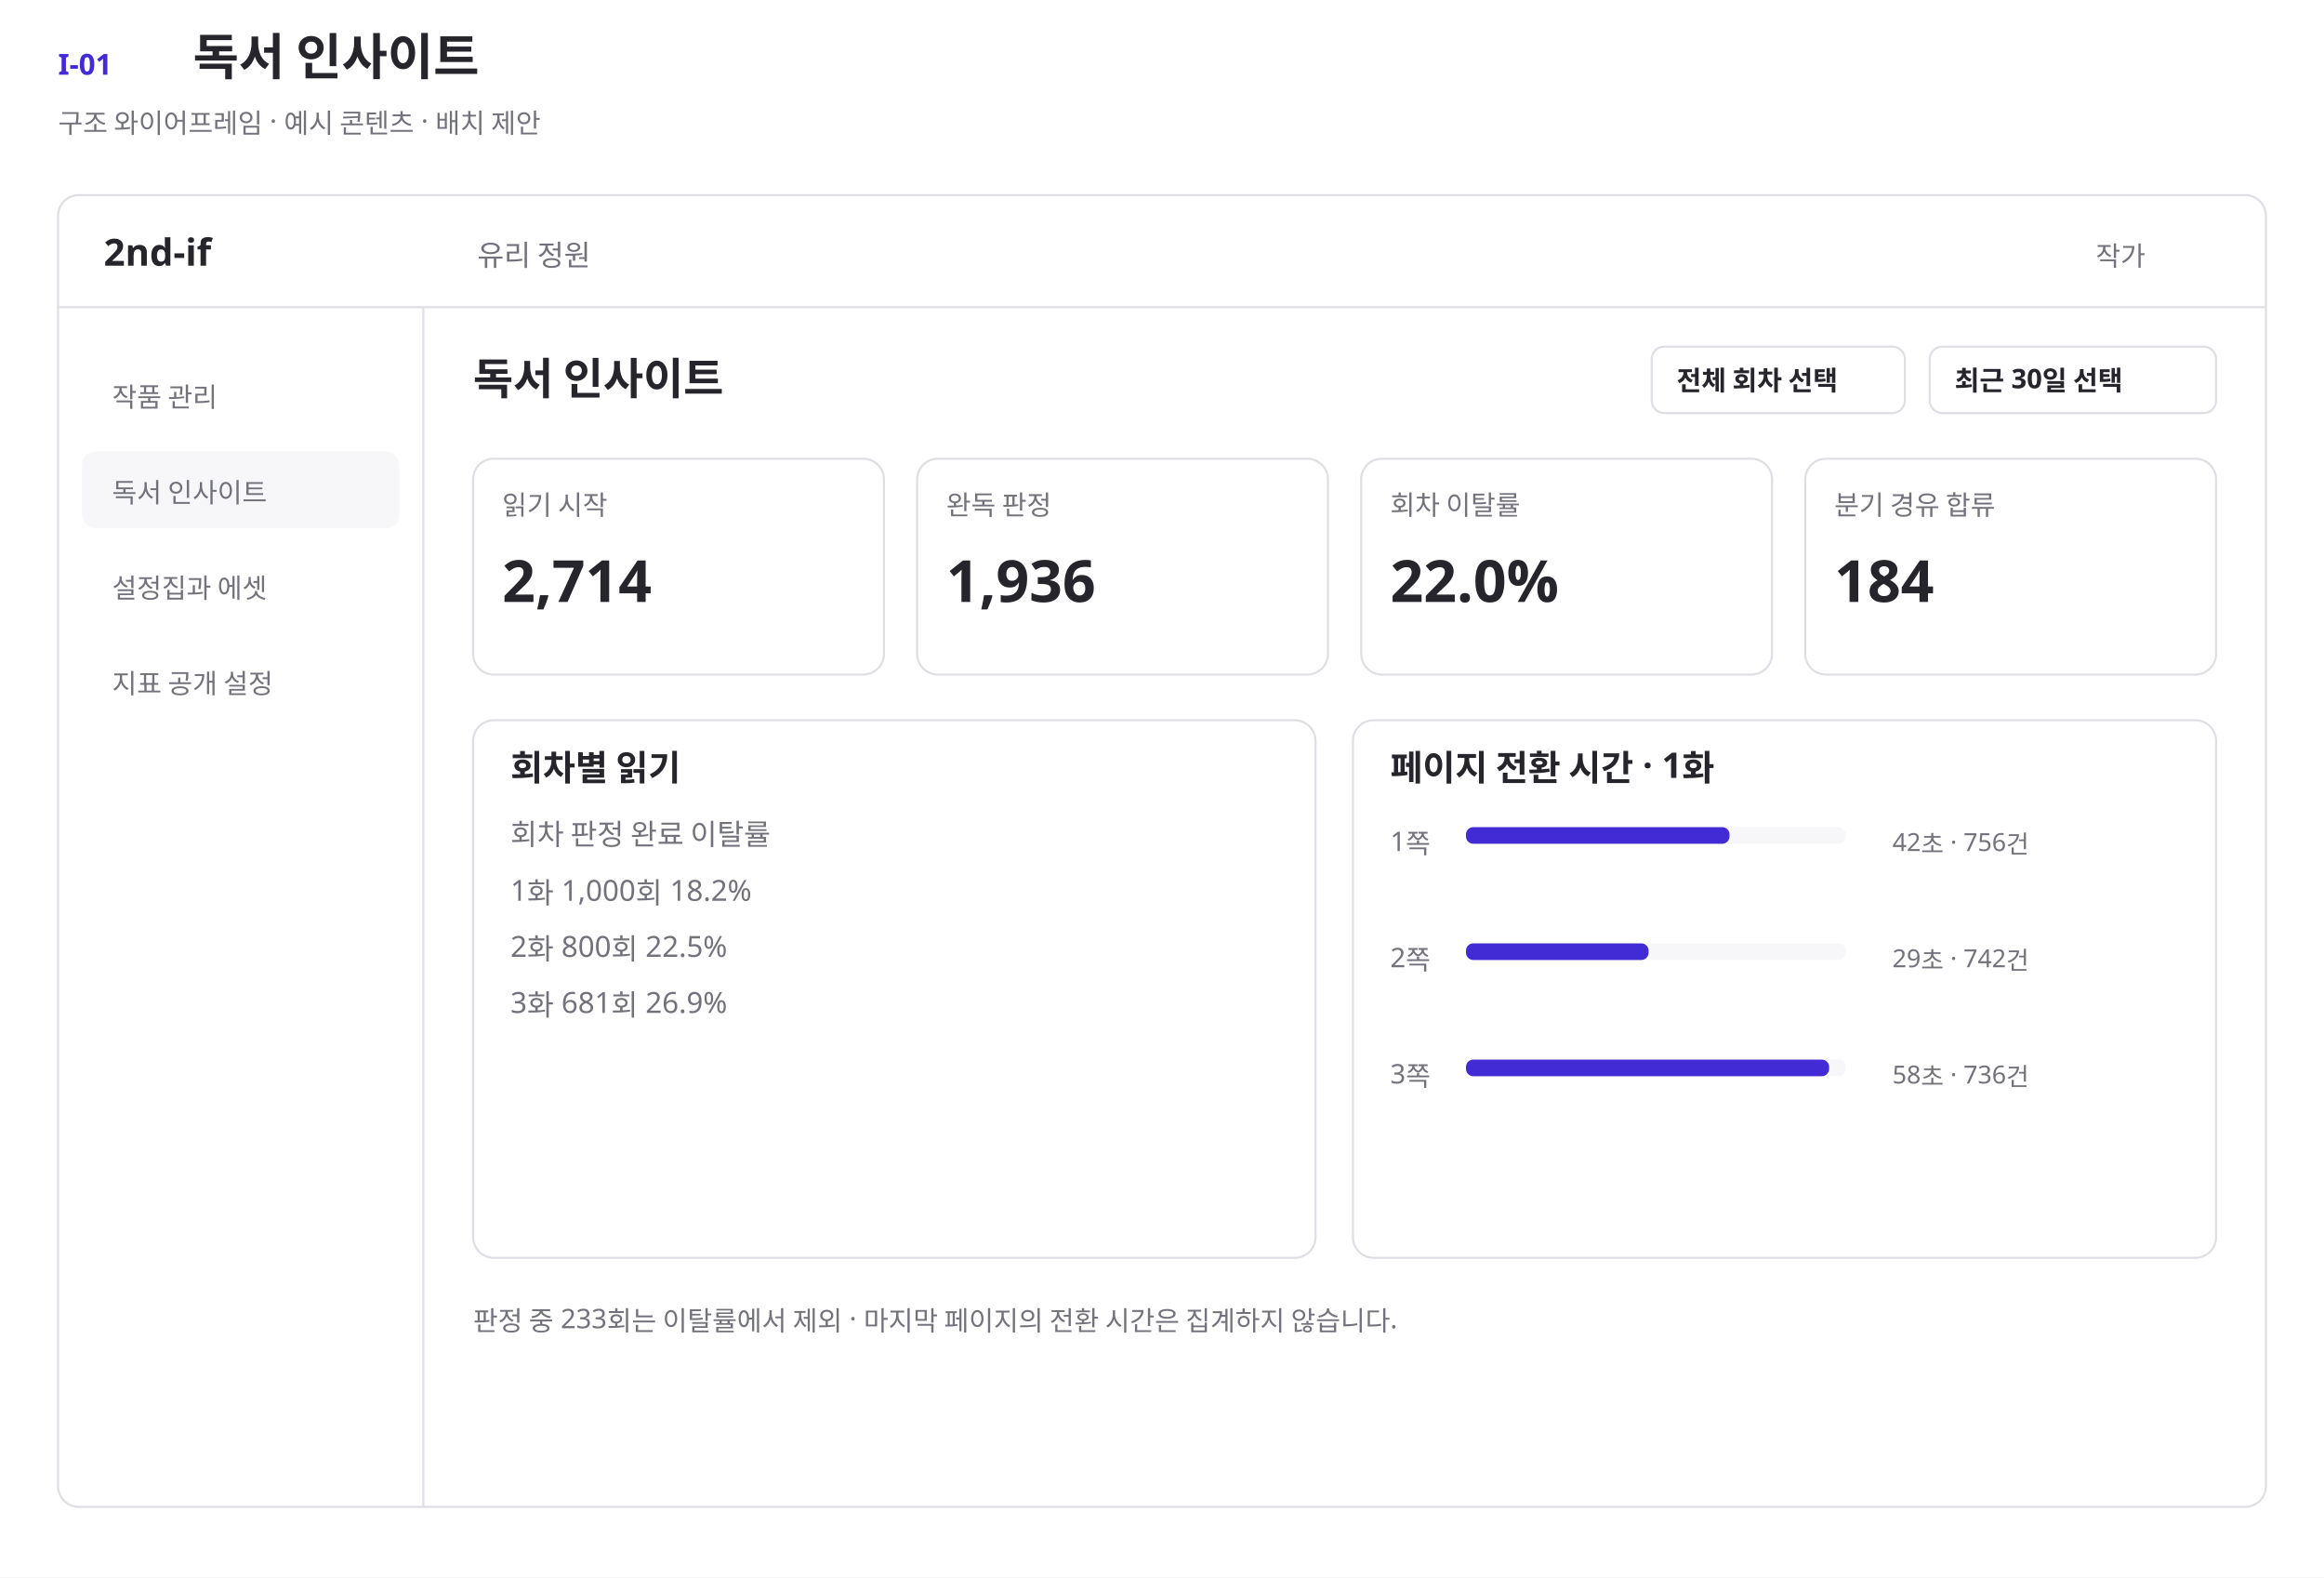
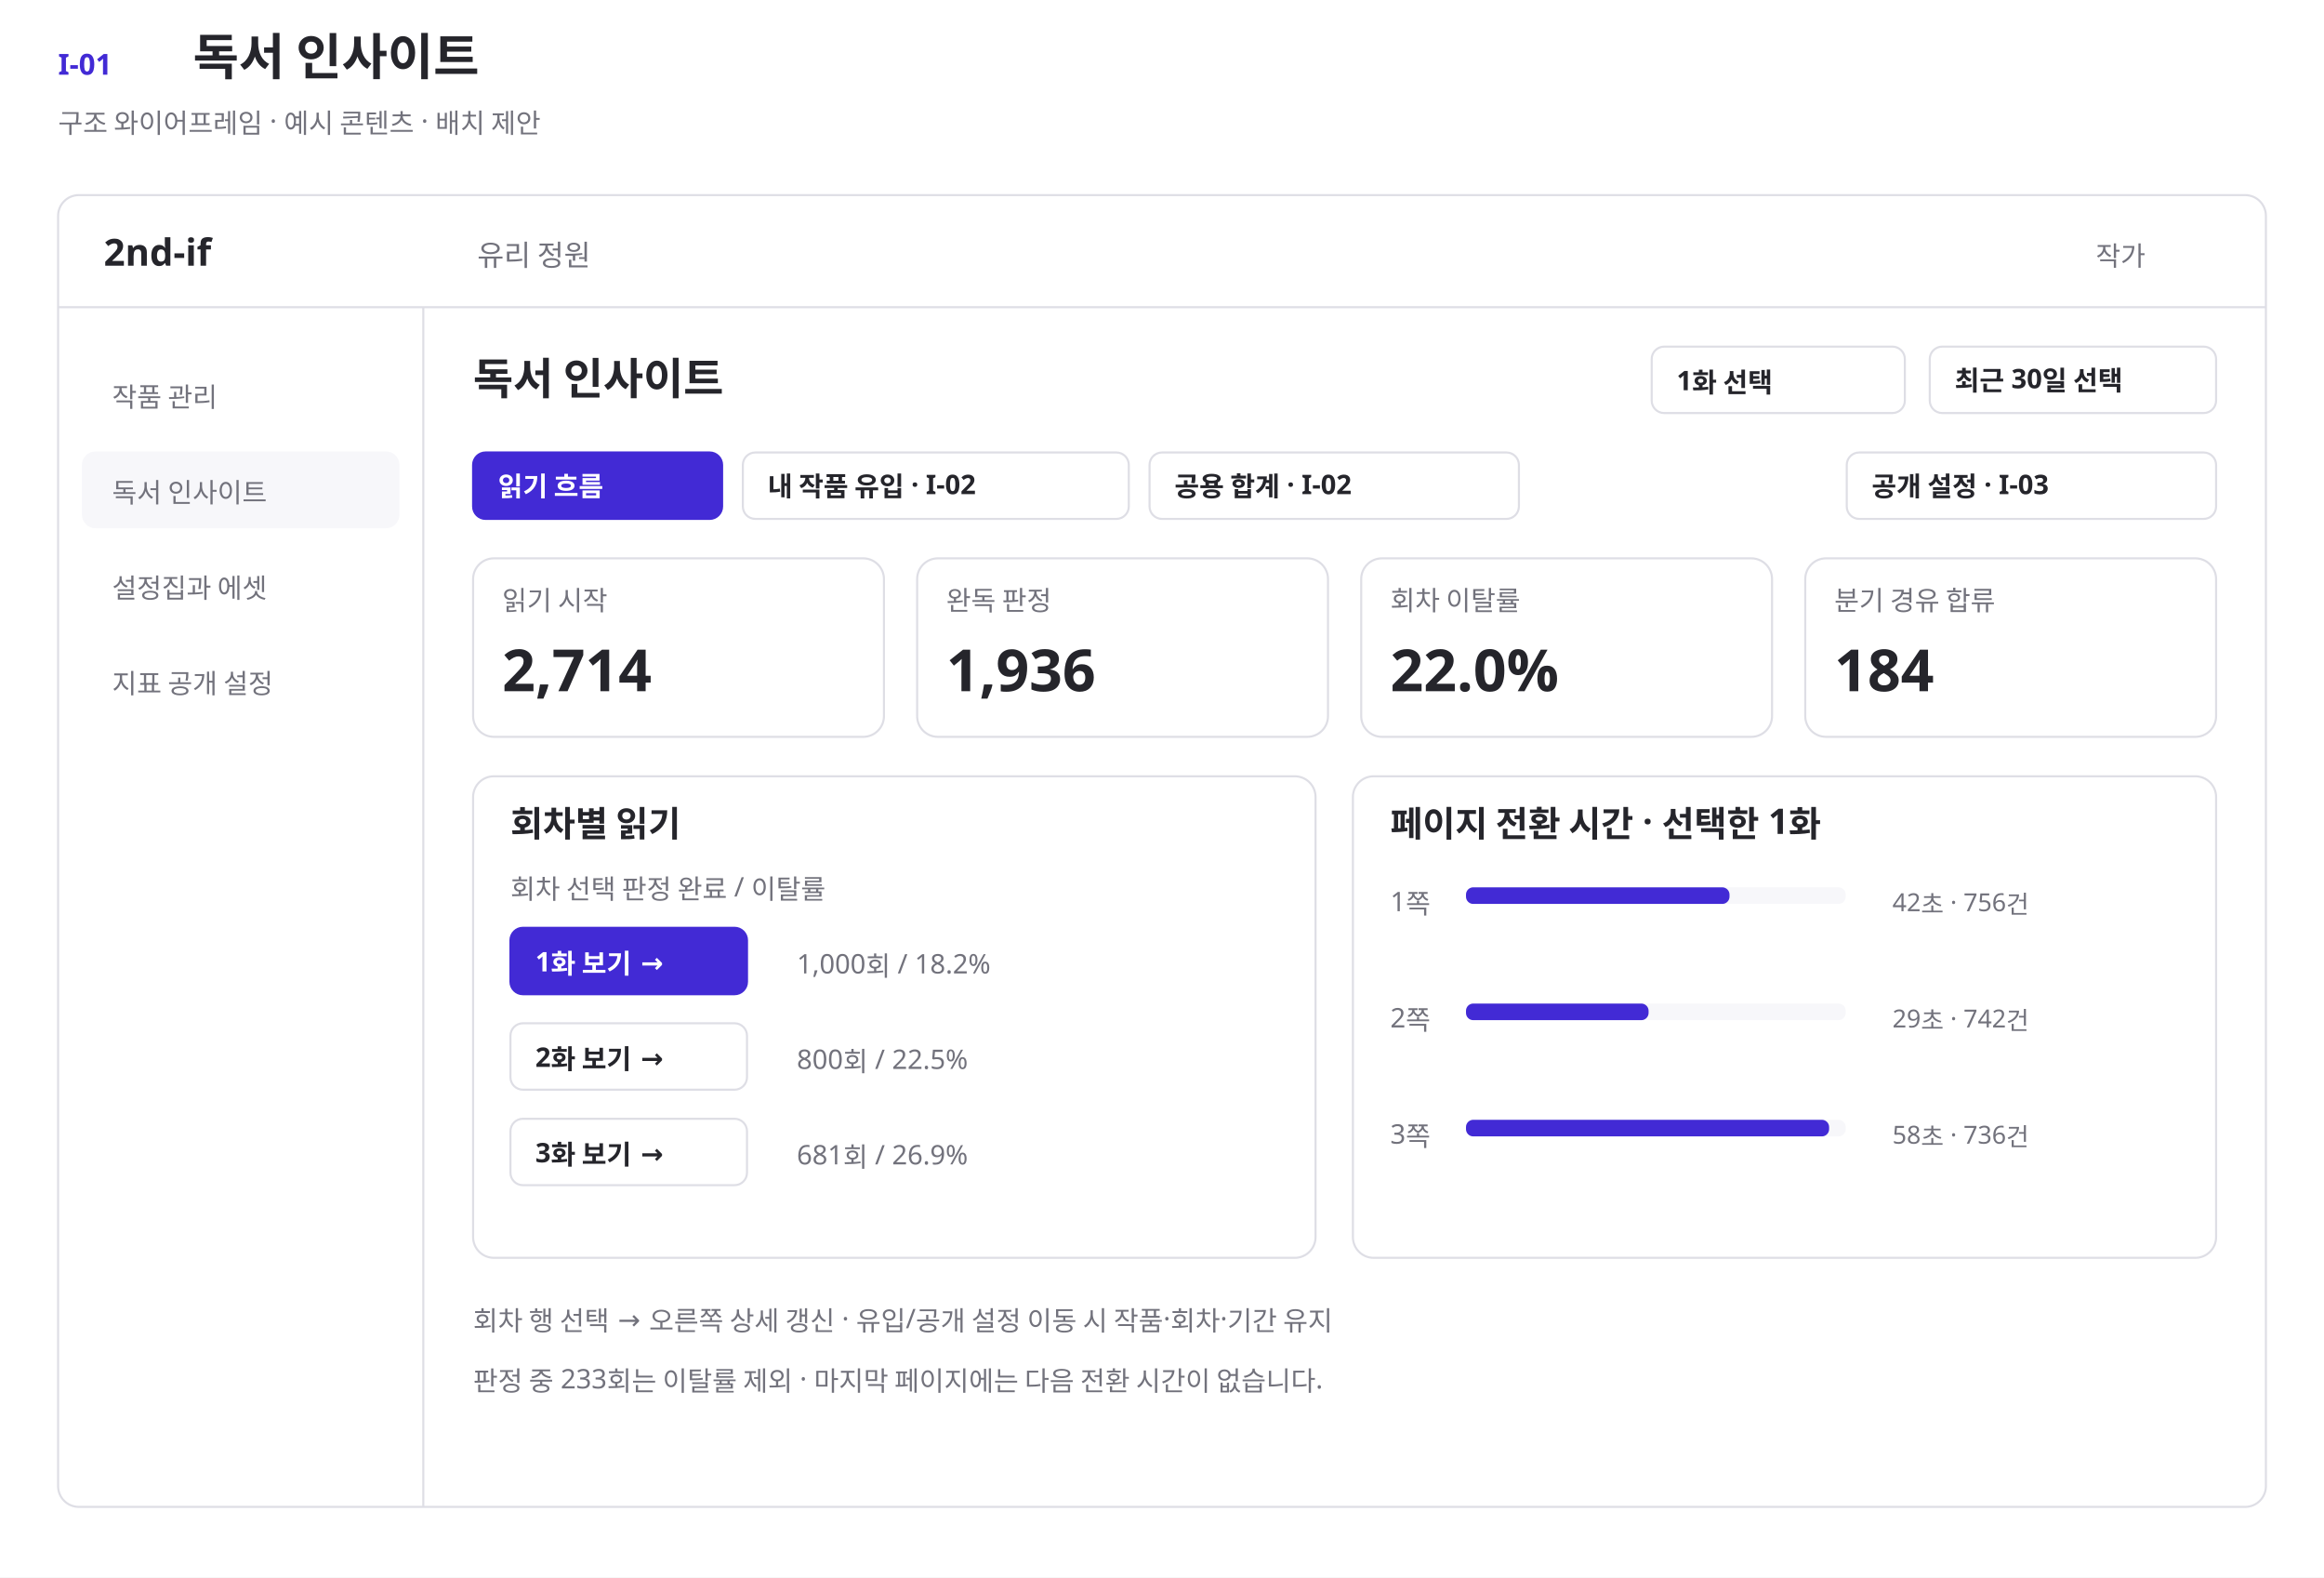
<svg xmlns="http://www.w3.org/2000/svg" width="1120" height="760" viewBox="0 0 1120 760">
  <rect width="1120" height="760" fill="white" />
  <text x="28" y="36" font-family="Apple SD Gothic Neo, sans-serif" font-size="14" font-weight="700" fill="#422ad5">I-01</text>
  <text x="93" y="36" font-family="Apple SD Gothic Neo, sans-serif" font-size="24" font-weight="700" fill="#25252b">독서 인사이트</text>
  <text x="28" y="64" font-family="Apple SD Gothic Neo, sans-serif" font-size="13" font-weight="400" fill="#72727c">구조 와이어프레임 · 예시 콘텐츠 · 배치 제안</text>
  <rect x="28" y="94" width="1064" height="632" rx="10" fill="white" stroke="#dedee5" />
  <text x="50" y="128" font-family="Apple SD Gothic Neo, sans-serif" font-size="18" font-weight="700" fill="#25252b">2nd-if</text>
  <text x="230" y="128" font-family="Apple SD Gothic Neo, sans-serif" font-size="14" font-weight="400" fill="#72727c">유리 정원</text>
  <text x="1010" y="128" font-family="Apple SD Gothic Neo, sans-serif" font-size="13" font-weight="400" fill="#72727c">작가</text>
  <path d="M28 148H1092" stroke="#dedee5" />
  <path d="M204 148L204 726" stroke="#dedee5" />
  <text x="54" y="196" font-family="Apple SD Gothic Neo, sans-serif" font-size="13" font-weight="400" fill="#72727c">작품 관리</text>
  <rect x="40" y="218" width="152" height="36" rx="6" fill="#f7f7fa" stroke="#f7f7fa" />
  <text x="54" y="242" font-family="Apple SD Gothic Neo, sans-serif" font-size="13" font-weight="400" fill="#72727c">독서 인사이트</text>
  <text x="54" y="288" font-family="Apple SD Gothic Neo, sans-serif" font-size="13" font-weight="400" fill="#72727c">설정집과 에셋</text>
  <text x="54" y="334" font-family="Apple SD Gothic Neo, sans-serif" font-size="13" font-weight="400" fill="#72727c">지표 공개 설정</text>
  <text x="228" y="190" font-family="Apple SD Gothic Neo, sans-serif" font-size="21" font-weight="700" fill="#25252b">독서 인사이트</text>
  <rect x="796" y="167" width="122" height="32" rx="6" fill="white" stroke="#dedee5" />
-   <text x="808" y="188" font-family="Apple SD Gothic Neo, sans-serif" font-size="13" font-weight="700" fill="#25252b">전체 회차 선택</text>
+   <text x="808" y="188" font-family="Apple SD Gothic Neo, sans-serif" font-size="13" font-weight="700" fill="#25252b">1화 선택</text>
  <rect x="930" y="167" width="138" height="32" rx="6" fill="white" stroke="#dedee5" />
  <text x="942" y="188" font-family="Apple SD Gothic Neo, sans-serif" font-size="13" font-weight="700" fill="#25252b">최근 30일 선택</text>
-   <rect x="228" y="221" width="198" height="104" rx="10" fill="white" stroke="#dedee5" />
-   <text x="242" y="248" font-family="Apple SD Gothic Neo, sans-serif" font-size="13" font-weight="400" fill="#72727c">읽기 시작</text>
-   <text x="242" y="290" font-family="Apple SD Gothic Neo, sans-serif" font-size="28" font-weight="700" fill="#25252b">2,714</text>
-   <rect x="442" y="221" width="198" height="104" rx="10" fill="white" stroke="#dedee5" />
-   <text x="456" y="248" font-family="Apple SD Gothic Neo, sans-serif" font-size="13" font-weight="400" fill="#72727c">완독 판정</text>
-   <text x="456" y="290" font-family="Apple SD Gothic Neo, sans-serif" font-size="28" font-weight="700" fill="#25252b">1,936</text>
-   <rect x="656" y="221" width="198" height="104" rx="10" fill="white" stroke="#dedee5" />
-   <text x="670" y="248" font-family="Apple SD Gothic Neo, sans-serif" font-size="13" font-weight="400" fill="#72727c">회차 이탈률</text>
-   <text x="670" y="290" font-family="Apple SD Gothic Neo, sans-serif" font-size="28" font-weight="700" fill="#25252b">22.0%</text>
-   <rect x="870" y="221" width="198" height="104" rx="10" fill="white" stroke="#dedee5" />
-   <text x="884" y="248" font-family="Apple SD Gothic Neo, sans-serif" font-size="13" font-weight="400" fill="#72727c">분기 경유 합류</text>
-   <text x="884" y="290" font-family="Apple SD Gothic Neo, sans-serif" font-size="28" font-weight="700" fill="#25252b">184</text>
-   <rect x="228" y="347" width="406" height="259" rx="10" fill="white" stroke="#dedee5" />
-   <text x="246" y="376" font-family="Apple SD Gothic Neo, sans-serif" font-size="17" font-weight="700" fill="#25252b">회차별 읽기</text>
-   <text x="246" y="407" font-family="Apple SD Gothic Neo, sans-serif" font-size="14" font-weight="400" fill="#72727c">회차          판정 완료       이탈률</text>
-   <text x="246" y="434" font-family="Apple SD Gothic Neo, sans-serif" font-size="14" font-weight="400" fill="#72727c">1화           1,000회          18.2%</text>
-   <text x="246" y="461" font-family="Apple SD Gothic Neo, sans-serif" font-size="14" font-weight="400" fill="#72727c">2화             800회          22.5%</text>
-   <text x="246" y="488" font-family="Apple SD Gothic Neo, sans-serif" font-size="14" font-weight="400" fill="#72727c">3화             681회          26.9%</text>
-   <rect x="652" y="347" width="416" height="259" rx="10" fill="white" stroke="#dedee5" />
-   <text x="670" y="376" font-family="Apple SD Gothic Neo, sans-serif" font-size="17" font-weight="700" fill="#25252b">페이지 전환 시간 · 1화</text>
-   <text x="670" y="410" font-family="Apple SD Gothic Neo, sans-serif" font-size="13" font-weight="400" fill="#72727c">1쪽</text>
-   <rect x="707" y="399" width="182" height="7" rx="3" fill="#f7f7fa" stroke="#f7f7fa" />
-   <rect x="707" y="399" width="126" height="7" rx="3" fill="#422ad5" stroke="#422ad5" />
-   <text x="912" y="410" font-family="Apple SD Gothic Neo, sans-serif" font-size="12" font-weight="400" fill="#72727c">42초 · 756건</text>
-   <text x="670" y="466" font-family="Apple SD Gothic Neo, sans-serif" font-size="13" font-weight="400" fill="#72727c">2쪽</text>
-   <rect x="707" y="455" width="182" height="7" rx="3" fill="#f7f7fa" stroke="#f7f7fa" />
-   <rect x="707" y="455" width="87" height="7" rx="3" fill="#422ad5" stroke="#422ad5" />
-   <text x="912" y="466" font-family="Apple SD Gothic Neo, sans-serif" font-size="12" font-weight="400" fill="#72727c">29초 · 742건</text>
-   <text x="670" y="522" font-family="Apple SD Gothic Neo, sans-serif" font-size="13" font-weight="400" fill="#72727c">3쪽</text>
-   <rect x="707" y="511" width="182" height="7" rx="3" fill="#f7f7fa" stroke="#f7f7fa" />
-   <rect x="707" y="511" width="174" height="7" rx="3" fill="#422ad5" stroke="#422ad5" />
-   <text x="912" y="522" font-family="Apple SD Gothic Neo, sans-serif" font-size="12" font-weight="400" fill="#72727c">58초 · 736건</text>
-   <text x="228" y="641" font-family="Apple SD Gothic Neo, sans-serif" font-size="13" font-weight="400" fill="#72727c">판정 중 233회는 이탈률에서 제외 · 마지막 페이지의 전환 시간은 집계하지 않습니다.</text>
+   <rect x="228" y="218" width="120" height="32" rx="6" fill="#422ad5" stroke="#422ad5" />
+   <text x="240" y="239" font-family="Apple SD Gothic Neo, sans-serif" font-size="13" font-weight="700" fill="white">읽기 흐름</text>
+   <rect x="358" y="218" width="186" height="32" rx="6" fill="white" stroke="#dedee5" />
+   <text x="370" y="239" font-family="Apple SD Gothic Neo, sans-serif" font-size="13" font-weight="700" fill="#25252b">내 작품 유입 · I-02</text>
+   <rect x="554" y="218" width="178" height="32" rx="6" fill="white" stroke="#dedee5" />
+   <text x="566" y="239" font-family="Apple SD Gothic Neo, sans-serif" font-size="13" font-weight="700" fill="#25252b">공용 합계 · I-02</text>
+   <rect x="890" y="218" width="178" height="32" rx="6" fill="white" stroke="#dedee5" />
+   <text x="902" y="239" font-family="Apple SD Gothic Neo, sans-serif" font-size="13" font-weight="700" fill="#25252b">공개 설정 · I-03</text>
+   <rect x="228" y="269" width="198" height="86" rx="10" fill="white" stroke="#dedee5" />
+   <text x="242" y="294" font-family="Apple SD Gothic Neo, sans-serif" font-size="13" font-weight="400" fill="#72727c">읽기 시작</text>
+   <text x="242" y="333" font-family="Apple SD Gothic Neo, sans-serif" font-size="28" font-weight="700" fill="#25252b">2,714</text>
+   <rect x="442" y="269" width="198" height="86" rx="10" fill="white" stroke="#dedee5" />
+   <text x="456" y="294" font-family="Apple SD Gothic Neo, sans-serif" font-size="13" font-weight="400" fill="#72727c">완독 판정</text>
+   <text x="456" y="333" font-family="Apple SD Gothic Neo, sans-serif" font-size="28" font-weight="700" fill="#25252b">1,936</text>
+   <rect x="656" y="269" width="198" height="86" rx="10" fill="white" stroke="#dedee5" />
+   <text x="670" y="294" font-family="Apple SD Gothic Neo, sans-serif" font-size="13" font-weight="400" fill="#72727c">회차 이탈률</text>
+   <text x="670" y="333" font-family="Apple SD Gothic Neo, sans-serif" font-size="28" font-weight="700" fill="#25252b">22.0%</text>
+   <rect x="870" y="269" width="198" height="86" rx="10" fill="white" stroke="#dedee5" />
+   <text x="884" y="294" font-family="Apple SD Gothic Neo, sans-serif" font-size="13" font-weight="400" fill="#72727c">분기 경유 합류</text>
+   <text x="884" y="333" font-family="Apple SD Gothic Neo, sans-serif" font-size="28" font-weight="700" fill="#25252b">184</text>
+   <rect x="228" y="374" width="406" height="232" rx="10" fill="white" stroke="#dedee5" />
+   <text x="246" y="403" font-family="Apple SD Gothic Neo, sans-serif" font-size="17" font-weight="700" fill="#25252b">회차별 읽기</text>
+   <text x="246" y="433" font-family="Apple SD Gothic Neo, sans-serif" font-size="13" font-weight="400" fill="#72727c">회차 선택             판정 완료 / 이탈률</text>
+   <rect x="246" y="447" width="114" height="32" rx="6" fill="#422ad5" stroke="#422ad5" />
+   <text x="258" y="468" font-family="Apple SD Gothic Neo, sans-serif" font-size="13" font-weight="700" fill="white">1화 보기 →</text>
+   <text x="384" y="469" font-family="Apple SD Gothic Neo, sans-serif" font-size="13" font-weight="400" fill="#72727c">1,000회 / 18.2%</text>
+   <rect x="246" y="493" width="114" height="32" rx="6" fill="white" stroke="#dedee5" />
+   <text x="258" y="514" font-family="Apple SD Gothic Neo, sans-serif" font-size="13" font-weight="700" fill="#25252b">2화 보기 →</text>
+   <text x="384" y="515" font-family="Apple SD Gothic Neo, sans-serif" font-size="13" font-weight="400" fill="#72727c">800회 / 22.5%</text>
+   <rect x="246" y="539" width="114" height="32" rx="6" fill="white" stroke="#dedee5" />
+   <text x="258" y="560" font-family="Apple SD Gothic Neo, sans-serif" font-size="13" font-weight="700" fill="#25252b">3화 보기 →</text>
+   <text x="384" y="561" font-family="Apple SD Gothic Neo, sans-serif" font-size="13" font-weight="400" fill="#72727c">681회 / 26.9%</text>
+   <rect x="652" y="374" width="416" height="232" rx="10" fill="white" stroke="#dedee5" />
+   <text x="670" y="403" font-family="Apple SD Gothic Neo, sans-serif" font-size="17" font-weight="700" fill="#25252b">페이지 전환 시간 · 선택한 1화</text>
+   <text x="670" y="439" font-family="Apple SD Gothic Neo, sans-serif" font-size="13" font-weight="400" fill="#72727c">1쪽</text>
+   <rect x="707" y="428" width="182" height="7" rx="3" fill="#f7f7fa" stroke="#f7f7fa" />
+   <rect x="707" y="428" width="126" height="7" rx="3" fill="#422ad5" stroke="#422ad5" />
+   <text x="912" y="439" font-family="Apple SD Gothic Neo, sans-serif" font-size="12" font-weight="400" fill="#72727c">42초 · 756건</text>
+   <text x="670" y="495" font-family="Apple SD Gothic Neo, sans-serif" font-size="13" font-weight="400" fill="#72727c">2쪽</text>
+   <rect x="707" y="484" width="182" height="7" rx="3" fill="#f7f7fa" stroke="#f7f7fa" />
+   <rect x="707" y="484" width="87" height="7" rx="3" fill="#422ad5" stroke="#422ad5" />
+   <text x="912" y="495" font-family="Apple SD Gothic Neo, sans-serif" font-size="12" font-weight="400" fill="#72727c">29초 · 742건</text>
+   <text x="670" y="551" font-family="Apple SD Gothic Neo, sans-serif" font-size="13" font-weight="400" fill="#72727c">3쪽</text>
+   <rect x="707" y="540" width="182" height="7" rx="3" fill="#f7f7fa" stroke="#f7f7fa" />
+   <rect x="707" y="540" width="174" height="7" rx="3" fill="#422ad5" stroke="#422ad5" />
+   <text x="912" y="551" font-family="Apple SD Gothic Neo, sans-serif" font-size="12" font-weight="400" fill="#72727c">58초 · 736건</text>
+   <text x="228" y="641" font-family="Apple SD Gothic Neo, sans-serif" font-size="13" font-weight="400" fill="#72727c">회차 행 선택 → 오른쪽 상세 갱신 · 유입/공개 설정 이동 시 작품·회차·기간 유지</text>
+   <text x="228" y="670" font-family="Apple SD Gothic Neo, sans-serif" font-size="13" font-weight="400" fill="#72727c">판정 중 233회는 이탈률 제외 · 마지막 페이지에는 다음 전환 시간이 없습니다.</text>
</svg>
